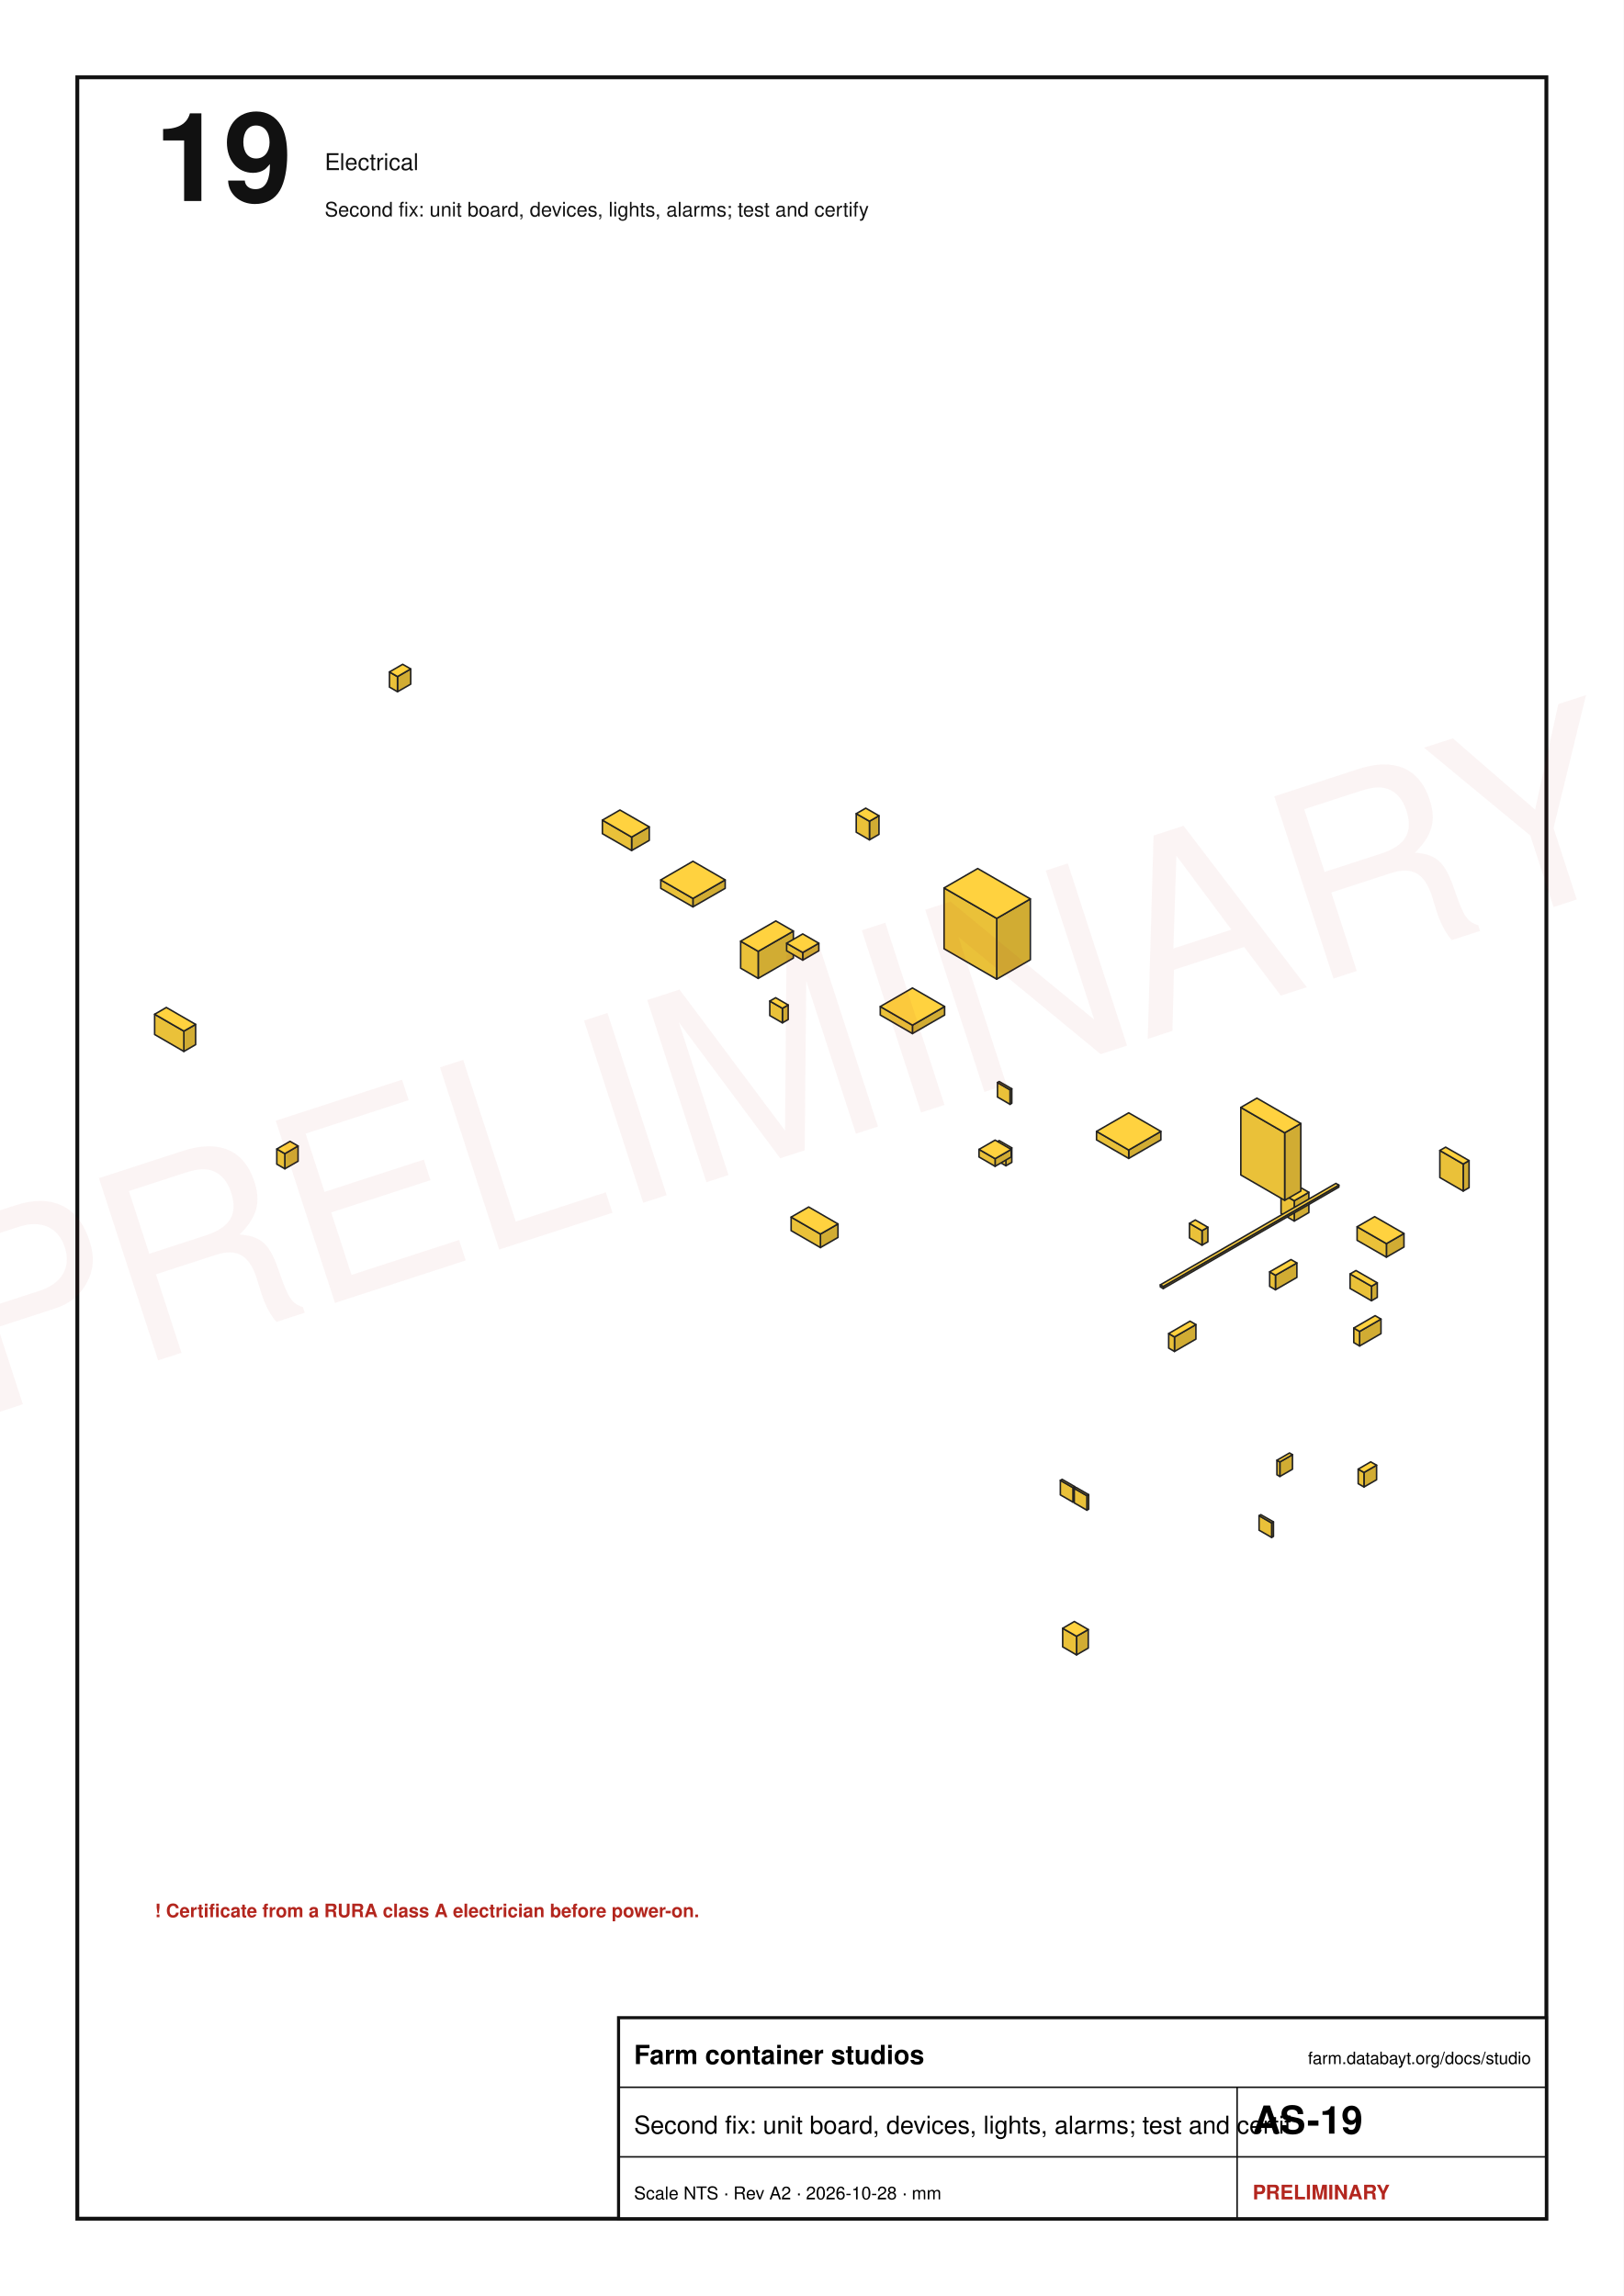
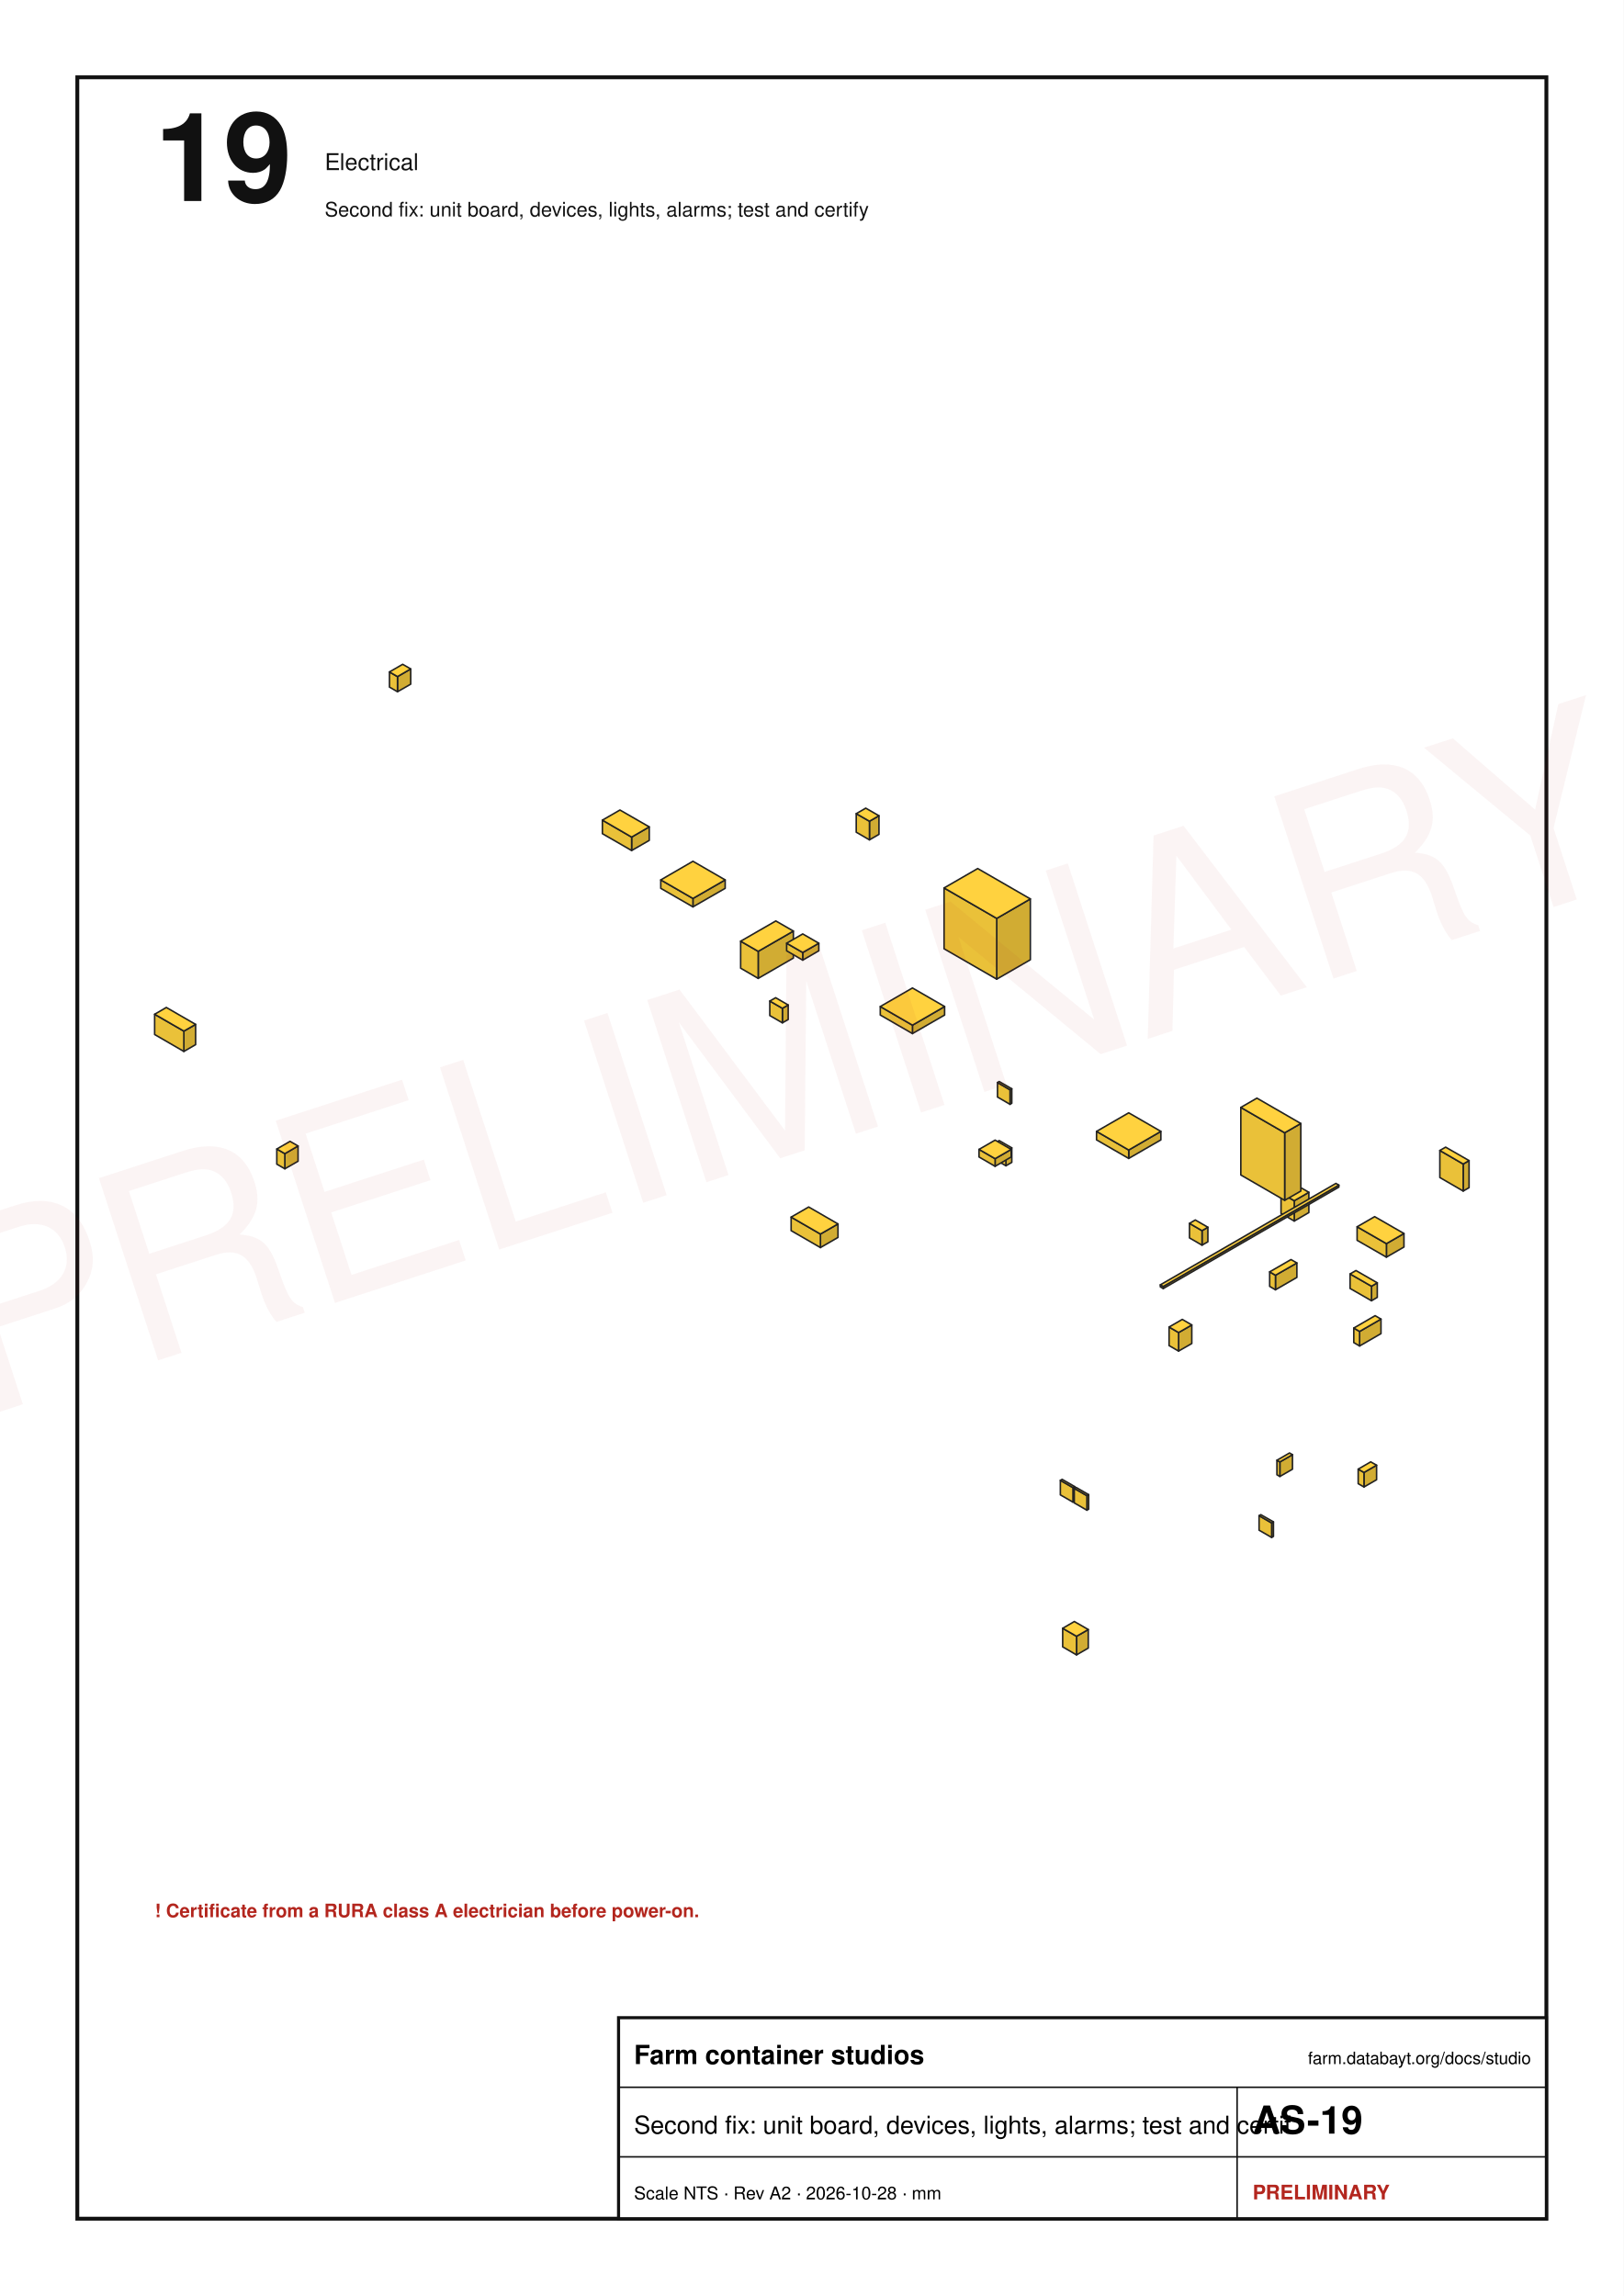
<svg xmlns="http://www.w3.org/2000/svg" width="210mm" height="297mm" viewBox="0 0 210 297" font-family="Helvetica, Arial, sans-serif">
  <rect x="0" y="0" width="210" height="297" fill="#fff" />
  <rect x="10" y="10" width="190" height="277" fill="none" stroke="#111" stroke-width="0.5" />
  <text x="20" y="26" font-size="16" text-anchor="start" font-weight="bold" fill="#111">19</text>
  <text x="42" y="22" font-size="3" text-anchor="start" font-weight="normal" fill="#111">Electrical</text>
  <text x="42" y="28" font-size="2.6" text-anchor="start" font-weight="normal" fill="#111">Second fix: unit board, devices, lights, alarms; test and certify</text>
  <polygon points="101.94,131.88 101.19,132.31 101.19,130.43 101.94,130" fill="#d1ac33" stroke="#222" stroke-width="0.2" stroke-linejoin="round" />
  <polygon points="99.56,131.37 101.19,132.31 101.19,130.43 99.56,129.49" fill="#eac139" stroke="#222" stroke-width="0.2" stroke-linejoin="round" />
  <polygon points="100.32,129.06 101.94,130 101.19,130.43 99.56,129.49" fill="#ffd23f" stroke="#222" stroke-width="0.2" stroke-linejoin="round" />
  <polygon points="102.61,123.93 98.06,126.56 98.06,123.06 102.61,120.44" fill="#d1ac33" stroke="#222" stroke-width="0.2" stroke-linejoin="round" />
  <polygon points="95.79,125.24 98.06,126.56 98.06,123.06 95.79,121.75" fill="#eac139" stroke="#222" stroke-width="0.2" stroke-linejoin="round" />
  <polygon points="100.34,119.13 102.61,120.44 98.06,123.06 95.79,121.75" fill="#ffd23f" stroke="#222" stroke-width="0.2" stroke-linejoin="round" />
  <polygon points="130.86,150.36 130.1,150.8 130.1,148.92 130.86,148.48" fill="#d1ac33" stroke="#222" stroke-width="0.2" stroke-linejoin="round" />
  <polygon points="128.48,149.86 130.1,150.8 130.1,148.92 128.48,147.98" fill="#eac139" stroke="#222" stroke-width="0.2" stroke-linejoin="round" />
  <polygon points="129.23,147.54 130.86,148.48 130.1,148.92 128.48,147.98" fill="#ffd23f" stroke="#222" stroke-width="0.2" stroke-linejoin="round" />
  <polygon points="130.86,142.71 130.63,142.85 130.63,140.97 130.86,140.84" fill="#d1ac33" stroke="#222" stroke-width="0.2" stroke-linejoin="round" />
  <polygon points="129.01,141.91 130.63,142.85 130.63,140.97 129.01,140.03" fill="#eac139" stroke="#222" stroke-width="0.2" stroke-linejoin="round" />
  <polygon points="129.23,139.9 130.86,140.84 130.63,140.97 129.01,140.03" fill="#ffd23f" stroke="#222" stroke-width="0.2" stroke-linejoin="round" />
  <polygon points="113.68,107.93 112.45,108.64 112.45,106.23 113.68,105.52" fill="#d1ac33" stroke="#222" stroke-width="0.2" stroke-linejoin="round" />
  <polygon points="110.74,107.65 112.45,108.64 112.45,106.23 110.74,105.25" fill="#eac139" stroke="#222" stroke-width="0.2" stroke-linejoin="round" />
  <polygon points="111.97,104.54 113.68,105.52 112.45,106.23 110.74,105.25" fill="#ffd23f" stroke="#222" stroke-width="0.2" stroke-linejoin="round" />
  <polygon points="25.3,135.13 23.78,136.01 23.78,133.38 25.3,132.51" fill="#d1ac33" stroke="#222" stroke-width="0.2" stroke-linejoin="round" />
  <polygon points="20,133.82 23.78,136.01 23.78,133.38 20,131.2" fill="#eac139" stroke="#222" stroke-width="0.2" stroke-linejoin="round" />
  <polygon points="21.51,130.32 25.3,132.51 23.78,133.38 20,131.2" fill="#ffd23f" stroke="#222" stroke-width="0.2" stroke-linejoin="round" />
  <polygon points="38.55,150.21 36.84,151.19 36.84,149.23 38.55,148.24" fill="#d1ac33" stroke="#222" stroke-width="0.2" stroke-linejoin="round" />
  <polygon points="35.8,150.59 36.84,151.19 36.84,149.23 35.8,148.63" fill="#eac139" stroke="#222" stroke-width="0.2" stroke-linejoin="round" />
  <polygon points="37.51,147.64 38.55,148.24 36.84,149.23 35.8,148.63" fill="#ffd23f" stroke="#222" stroke-width="0.2" stroke-linejoin="round" />
  <polygon points="133.26,124.15 128.91,126.66 128.91,118.8 133.26,116.28" fill="#d1ac33" stroke="#222" stroke-width="0.2" stroke-linejoin="round" />
  <polygon points="122.1,122.73 128.91,126.66 128.91,118.8 122.1,114.86" fill="#eac139" stroke="#222" stroke-width="0.2" stroke-linejoin="round" />
  <polygon points="126.45,112.35 133.26,116.28 128.91,118.8 122.1,114.86" fill="#ffd23f" stroke="#222" stroke-width="0.2" stroke-linejoin="round" />
  <polygon points="156.22,160.63 155.46,161.07 155.46,159.19 156.22,158.75" fill="#d1ac33" stroke="#222" stroke-width="0.2" stroke-linejoin="round" />
  <polygon points="153.84,160.13 155.46,161.07 155.46,159.19 153.84,158.25" fill="#eac139" stroke="#222" stroke-width="0.2" stroke-linejoin="round" />
  <polygon points="154.59,157.81 156.22,158.75 155.46,159.19 153.84,158.25" fill="#ffd23f" stroke="#222" stroke-width="0.2" stroke-linejoin="round" />
  <polygon points="93.79,114.91 89.62,117.31 89.62,116.22 93.79,113.82" fill="#d1ac33" stroke="#222" stroke-width="0.2" stroke-linejoin="round" />
  <polygon points="85.46,114.91 89.62,117.31 89.62,116.22 85.46,113.82" fill="#eac139" stroke="#222" stroke-width="0.2" stroke-linejoin="round" />
  <polygon points="89.62,111.41 93.79,113.82 89.62,116.22 85.46,113.82" fill="#ffd23f" stroke="#222" stroke-width="0.2" stroke-linejoin="round" />
  <polygon points="169.28,156.85 167.39,157.95 167.39,155.32 169.28,154.23" fill="#d1ac33" stroke="#222" stroke-width="0.2" stroke-linejoin="round" />
  <polygon points="165.68,156.96 167.39,157.95 167.39,155.32 165.68,154.34" fill="#eac139" stroke="#222" stroke-width="0.2" stroke-linejoin="round" />
  <polygon points="167.57,153.25 169.28,154.23 167.39,155.32 165.68,154.34" fill="#ffd23f" stroke="#222" stroke-width="0.2" stroke-linejoin="round" />
  <polygon points="105.9,122.99 103.82,124.2 103.82,123.21 105.9,122.01" fill="#d1ac33" stroke="#222" stroke-width="0.2" stroke-linejoin="round" />
  <polygon points="101.74,122.99 103.82,124.2 103.82,123.21 101.74,122.01" fill="#eac139" stroke="#222" stroke-width="0.2" stroke-linejoin="round" />
  <polygon points="103.82,120.81 105.9,122.01 103.82,123.21 101.74,122.01" fill="#ffd23f" stroke="#222" stroke-width="0.2" stroke-linejoin="round" />
  <polygon points="178.04,191.41 176.41,192.35 176.41,190.47 178.04,189.53" fill="#d1ac33" stroke="#222" stroke-width="0.2" stroke-linejoin="round" />
  <polygon points="175.66,191.92 176.41,192.35 176.41,190.47 175.66,190.04" fill="#eac139" stroke="#222" stroke-width="0.2" stroke-linejoin="round" />
  <polygon points="177.28,189.1 178.04,189.53 176.41,190.47 175.66,190.04" fill="#ffd23f" stroke="#222" stroke-width="0.2" stroke-linejoin="round" />
  <polygon points="168.24,154.07 166.15,155.27 166.15,146.53 168.24,145.33" fill="#d1ac33" stroke="#222" stroke-width="0.2" stroke-linejoin="round" />
  <polygon points="160.48,151.99 166.15,155.27 166.15,146.53 160.48,143.25" fill="#eac139" stroke="#222" stroke-width="0.2" stroke-linejoin="round" />
  <polygon points="162.56,142.05 168.24,145.33 166.15,146.53 160.48,143.25" fill="#ffd23f" stroke="#222" stroke-width="0.2" stroke-linejoin="round" />
  <polygon points="178.13,167.82 177.38,168.26 177.38,166.38 178.13,165.94" fill="#d1ac33" stroke="#222" stroke-width="0.2" stroke-linejoin="round" />
  <polygon points="174.61,166.67 177.38,168.26 177.38,166.38 174.61,164.79" fill="#eac139" stroke="#222" stroke-width="0.2" stroke-linejoin="round" />
  <polygon points="175.37,164.35 178.13,165.94 177.38,166.38 174.61,164.79" fill="#ffd23f" stroke="#222" stroke-width="0.2" stroke-linejoin="round" />
  <polygon points="53.12,88.5 51.41,89.48 51.41,87.52 53.12,86.53" fill="#d1ac33" stroke="#222" stroke-width="0.2" stroke-linejoin="round" />
  <polygon points="50.37,88.88 51.41,89.48 51.41,87.52 50.37,86.92" fill="#eac139" stroke="#222" stroke-width="0.2" stroke-linejoin="round" />
  <polygon points="52.08,85.93 53.12,86.53 51.41,87.52 50.37,86.92" fill="#ffd23f" stroke="#222" stroke-width="0.2" stroke-linejoin="round" />
  <polygon points="122.17,131.3 118.01,133.7 118.01,132.61 122.17,130.2" fill="#d1ac33" stroke="#222" stroke-width="0.2" stroke-linejoin="round" />
  <polygon points="113.85,131.3 118.01,133.7 118.01,132.61 113.85,130.2" fill="#eac139" stroke="#222" stroke-width="0.2" stroke-linejoin="round" />
  <polygon points="118.01,127.8 122.17,130.2 118.01,132.61 113.85,130.2" fill="#ffd23f" stroke="#222" stroke-width="0.2" stroke-linejoin="round" />
  <polygon points="178.61,172.51 175.84,174.11 175.84,172.23 178.61,170.63" fill="#d1ac33" stroke="#222" stroke-width="0.2" stroke-linejoin="round" />
  <polygon points="175.09,173.67 175.84,174.11 175.84,172.23 175.09,171.79" fill="#eac139" stroke="#222" stroke-width="0.2" stroke-linejoin="round" />
  <polygon points="177.85,170.19 178.61,170.63 175.84,172.23 175.09,171.79" fill="#ffd23f" stroke="#222" stroke-width="0.2" stroke-linejoin="round" />
  <polygon points="167.16,190.05 165.53,190.99 165.53,189.11 167.16,188.17" fill="#d1ac33" stroke="#222" stroke-width="0.2" stroke-linejoin="round" />
  <polygon points="165.15,190.77 165.53,190.99 165.53,189.11 165.15,188.89" fill="#eac139" stroke="#222" stroke-width="0.2" stroke-linejoin="round" />
  <polygon points="166.78,187.95 167.16,188.17 165.53,189.11 165.15,188.89" fill="#ffd23f" stroke="#222" stroke-width="0.2" stroke-linejoin="round" />
  <polygon points="173.16,153.56 150.45,166.68 150.45,166.41 173.16,153.3" fill="#d1ac33" stroke="#222" stroke-width="0.2" stroke-linejoin="round" />
  <polygon points="150.07,166.46 150.45,166.68 150.45,166.41 150.07,166.2" fill="#eac139" stroke="#222" stroke-width="0.2" stroke-linejoin="round" />
  <polygon points="172.78,153.08 173.16,153.3 150.45,166.41 150.07,166.2" fill="#ffd23f" stroke="#222" stroke-width="0.2" stroke-linejoin="round" />
  <polygon points="190,153.63 189.24,154.07 189.24,150.57 190,150.13" fill="#d1ac33" stroke="#222" stroke-width="0.2" stroke-linejoin="round" />
  <polygon points="186.22,152.32 189.24,154.07 189.24,150.57 186.22,148.82" fill="#eac139" stroke="#222" stroke-width="0.2" stroke-linejoin="round" />
  <polygon points="186.97,148.39 190,150.13 189.24,150.57 186.22,148.82" fill="#ffd23f" stroke="#222" stroke-width="0.2" stroke-linejoin="round" />
  <polygon points="167.73,165.24 164.96,166.84 164.96,164.96 167.73,163.37" fill="#d1ac33" stroke="#222" stroke-width="0.2" stroke-linejoin="round" />
  <polygon points="164.21,166.4 164.96,166.84 164.96,164.96 164.21,164.52" fill="#eac139" stroke="#222" stroke-width="0.2" stroke-linejoin="round" />
  <polygon points="166.97,162.93 167.73,163.37 164.96,164.96 164.21,164.52" fill="#ffd23f" stroke="#222" stroke-width="0.2" stroke-linejoin="round" />
  <polygon points="150.14,147.45 145.98,149.85 145.98,148.76 150.14,146.35" fill="#d1ac33" stroke="#222" stroke-width="0.2" stroke-linejoin="round" />
  <polygon points="141.82,147.45 145.98,149.85 145.98,148.76 141.82,146.35" fill="#eac139" stroke="#222" stroke-width="0.2" stroke-linejoin="round" />
  <polygon points="145.98,143.95 150.14,146.35 145.98,148.76 141.82,146.35" fill="#ffd23f" stroke="#222" stroke-width="0.2" stroke-linejoin="round" />
  <polygon points="108.38,160.07 106.11,161.38 106.11,159.63 108.38,158.32" fill="#d1ac33" stroke="#222" stroke-width="0.2" stroke-linejoin="round" />
  <polygon points="102.32,159.19 106.11,161.38 106.11,159.63 102.32,157.44" fill="#eac139" stroke="#222" stroke-width="0.2" stroke-linejoin="round" />
  <polygon points="104.59,156.13 108.38,158.32 106.11,159.63 102.32,157.44" fill="#ffd23f" stroke="#222" stroke-width="0.2" stroke-linejoin="round" />
  <polygon points="83.97,108.71 81.69,110.02 81.69,108.28 83.97,106.96" fill="#d1ac33" stroke="#222" stroke-width="0.2" stroke-linejoin="round" />
  <polygon points="77.91,107.84 81.69,110.02 81.69,108.28 77.91,106.09" fill="#eac139" stroke="#222" stroke-width="0.2" stroke-linejoin="round" />
  <polygon points="80.18,104.78 83.97,106.96 81.69,108.28 77.91,106.09" fill="#ffd23f" stroke="#222" stroke-width="0.2" stroke-linejoin="round" />
  <polygon points="130.78,149.66 128.7,150.87 128.7,149.88 130.78,148.68" fill="#d1ac33" stroke="#222" stroke-width="0.2" stroke-linejoin="round" />
  <polygon points="126.62,149.66 128.7,150.87 128.7,149.88 126.62,148.68" fill="#eac139" stroke="#222" stroke-width="0.2" stroke-linejoin="round" />
  <polygon points="128.7,147.48 130.78,148.68 128.7,149.88 126.62,148.68" fill="#ffd23f" stroke="#222" stroke-width="0.2" stroke-linejoin="round" />
  <polygon points="140.75,213.19 139.23,214.07 139.23,211.66 140.75,210.79" fill="#d1ac33" stroke="#222" stroke-width="0.2" stroke-linejoin="round" />
  <polygon points="137.44,213.03 139.23,214.07 139.23,211.66 137.44,210.63" fill="#eac139" stroke="#222" stroke-width="0.2" stroke-linejoin="round" />
  <polygon points="138.95,209.75 140.75,210.79 139.23,211.66 137.44,210.63" fill="#ffd23f" stroke="#222" stroke-width="0.2" stroke-linejoin="round" />
-   <polygon points="154.67,173.22 151.9,174.82 151.9,172.94 154.67,171.34" fill="#d1ac33" stroke="#222" stroke-width="0.2" stroke-linejoin="round" />
-   <polygon points="151.15,174.38 151.9,174.82 151.9,172.94 151.15,172.5" fill="#eac139" stroke="#222" stroke-width="0.2" stroke-linejoin="round" />
-   <polygon points="153.91,170.9 154.67,171.34 151.9,172.94 151.15,172.5" fill="#ffd23f" stroke="#222" stroke-width="0.2" stroke-linejoin="round" />
+   <polygon points="154.14,173.79 152.43,174.77 152.43,172.37 154.14,171.39" fill="#d1ac33" stroke="#222" stroke-width="0.2" stroke-linejoin="round" />
+   <polygon points="151.2,174.06 152.43,174.77 152.43,172.37 151.2,171.66" fill="#eac139" stroke="#222" stroke-width="0.2" stroke-linejoin="round" />
+   <polygon points="152.91,170.67 154.14,171.39 152.43,172.37 151.2,171.66" fill="#ffd23f" stroke="#222" stroke-width="0.2" stroke-linejoin="round" />
  <polygon points="139,194.18 138.77,194.31 138.77,192.43 139,192.3" fill="#d1ac33" stroke="#222" stroke-width="0.2" stroke-linejoin="round" />
  <polygon points="137.14,193.37 138.77,194.31 138.77,192.43 137.14,191.49" fill="#eac139" stroke="#222" stroke-width="0.2" stroke-linejoin="round" />
  <polygon points="137.37,191.36 139,192.3 138.77,192.43 137.14,191.49" fill="#ffd23f" stroke="#222" stroke-width="0.2" stroke-linejoin="round" />
  <polygon points="140.8,195.22 140.57,195.35 140.57,193.47 140.8,193.34" fill="#d1ac33" stroke="#222" stroke-width="0.2" stroke-linejoin="round" />
  <polygon points="138.94,194.41 140.57,195.35 140.57,193.47 138.94,192.53" fill="#eac139" stroke="#222" stroke-width="0.2" stroke-linejoin="round" />
  <polygon points="139.17,192.4 140.8,193.34 140.57,193.47 138.94,192.53" fill="#ffd23f" stroke="#222" stroke-width="0.2" stroke-linejoin="round" />
  <polygon points="164.7,198.74 164.47,198.88 164.47,197 164.7,196.86" fill="#d1ac33" stroke="#222" stroke-width="0.2" stroke-linejoin="round" />
  <polygon points="162.84,197.94 164.47,198.88 164.47,197 162.84,196.06" fill="#eac139" stroke="#222" stroke-width="0.2" stroke-linejoin="round" />
  <polygon points="163.07,195.93 164.7,196.86 164.47,197 162.84,196.06" fill="#ffd23f" stroke="#222" stroke-width="0.2" stroke-linejoin="round" />
  <polygon points="181.58,161.31 179.31,162.62 179.31,160.87 181.58,159.56" fill="#d1ac33" stroke="#222" stroke-width="0.2" stroke-linejoin="round" />
  <polygon points="175.52,160.44 179.31,162.62 179.31,160.87 175.52,158.69" fill="#eac139" stroke="#222" stroke-width="0.2" stroke-linejoin="round" />
  <polygon points="177.79,157.38 181.58,159.56 179.31,160.87 175.52,158.69" fill="#ffd23f" stroke="#222" stroke-width="0.2" stroke-linejoin="round" />
  <text x="20" y="248" font-size="2.4" text-anchor="start" font-weight="bold" fill="#b3261e">! Certificate from a RURA class A electrician before power-on.</text>
  <rect x="80" y="261" width="120" height="26" fill="#fff" stroke="#111" stroke-width="0.4" />
  <line x1="80" y1="270" x2="200" y2="270" stroke="#111" stroke-width="0.2" />
  <line x1="80" y1="279" x2="200" y2="279" stroke="#111" stroke-width="0.2" />
  <line x1="160" y1="270" x2="160" y2="287" stroke="#111" stroke-width="0.2" />
  <text x="82" y="267" font-size="3.4" font-weight="bold">Farm container studios</text>
  <text x="198" y="267" font-size="2.2" text-anchor="end">farm.databayt.org/docs/studio</text>
  <text x="82" y="276" font-size="3.2">Second fix: unit board, devices, lights, alarms; test and certif</text>
  <text x="162" y="276" font-size="5" font-weight="bold">AS-19</text>
  <text x="82" y="284.5" font-size="2.3">Scale NTS · Rev A2 · 2026-10-28 · mm</text>
  <text x="162" y="284.5" font-size="2.6" font-weight="bold" fill="#b3261e">PRELIMINARY</text>
  <text x="105.0" y="148.5" font-size="34" fill="#b3261e" fill-opacity="0.05" text-anchor="middle" transform="rotate(-18 105.0 148.5)">PRELIMINARY</text>
</svg>
